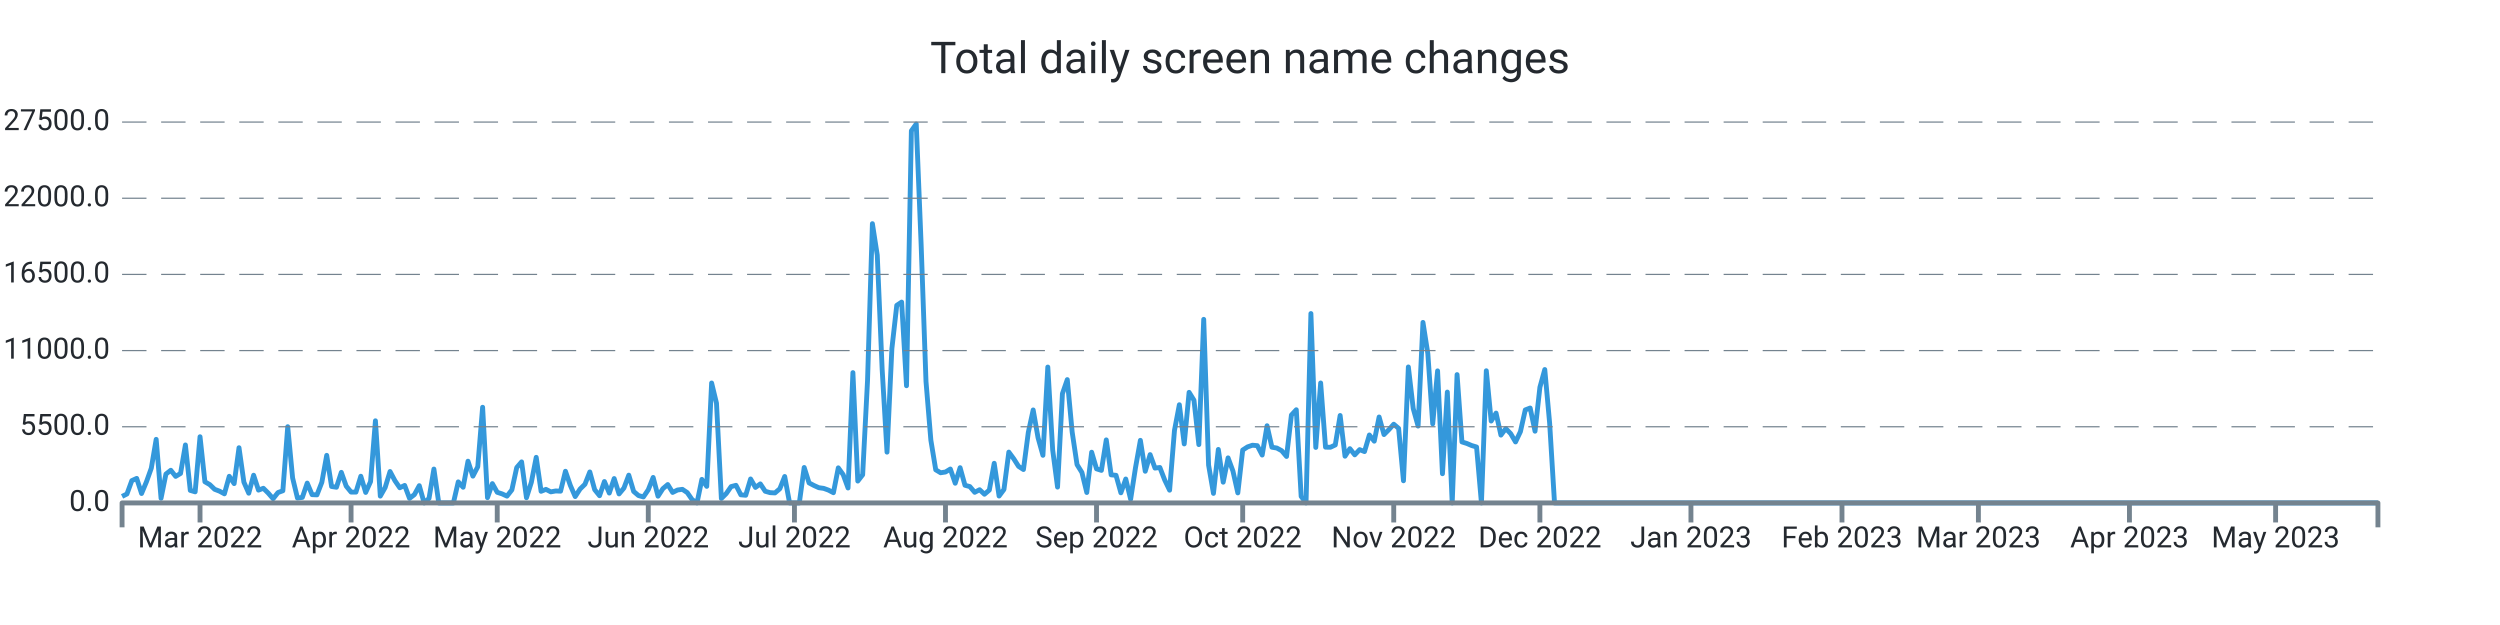
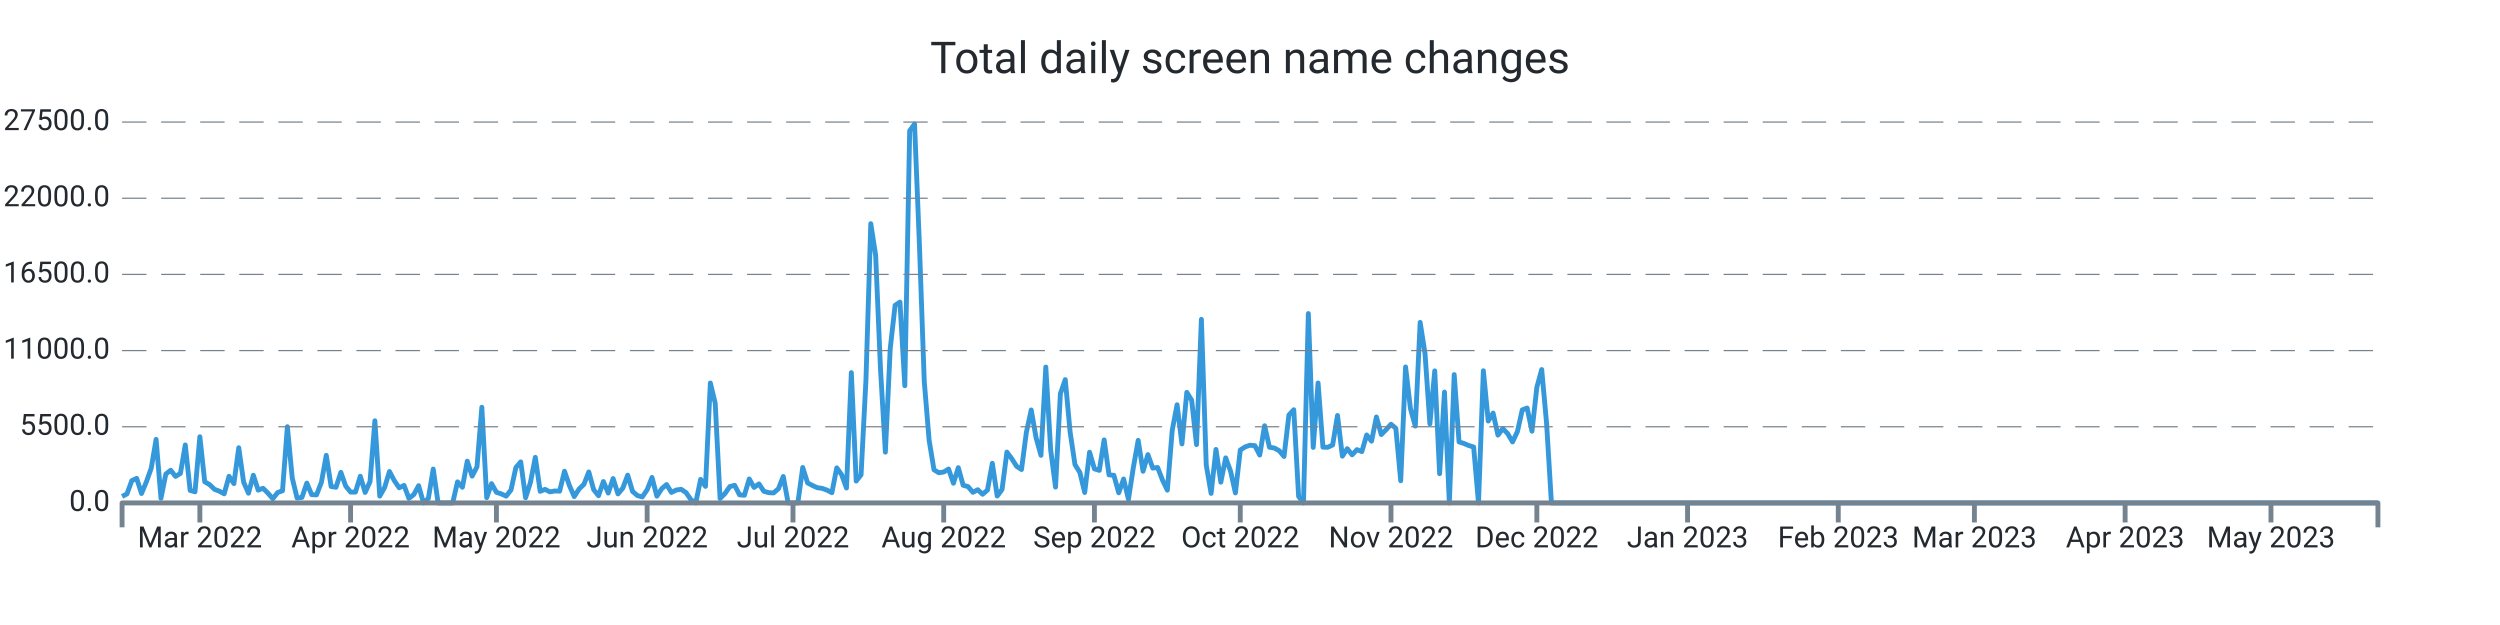
<svg xmlns="http://www.w3.org/2000/svg" width="1024.0" height="256.0" viewBox="0 0 1024.0 256.0" preserveAspectRatio="xMidYMid meet">
-   <path stroke="#3498db" stroke-linejoin="round" d="M 50.0 203.339 L 50 203.339L 51.996 202.33L 53.991 196.867L 55.987 195.948L 57.983 202.143L 59.978 197.355L 61.974 191.761L 63.97 179.962L 65.965 204.094L 67.961 194.172L 69.957 192.618L 71.952 195.125L 73.948 193.928L 75.944 182.248L 77.94 200.866L 79.935 201.456L 81.931 178.89L 83.927 197.338L 85.922 198.501L 87.918 200.418L 89.914 201.184L 91.909 202.267L 93.905 195.091L 95.901 198.081L 97.896 183.389L 99.892 197.474L 101.888 202.018L 103.883 194.66L 105.879 200.753L 107.875 200.004L 109.87 201.972L 111.866 204.275L 113.862 201.745L 115.857 201.014L 117.853 174.783L 119.849 195.761L 121.844 204.003L 123.84 203.731L 125.836 197.877L 127.832 202.608L 129.827 202.693L 131.823 197.559L 133.819 186.514L 135.814 199.266L 137.81 199.573L 139.806 193.48L 141.801 199.108L 143.797 201.547L 145.793 201.57L 147.788 195.069L 149.784 201.7L 151.78 197.287L 153.775 172.355L 155.771 203.209L 157.767 199.675L 159.762 193.129L 161.758 196.89L 163.754 199.788L 165.749 198.83L 167.745 204.134L 169.741 202.579L 171.737 198.926L 173.732 206L 175.728 204.128L 177.724 192.125L 179.719 206L 181.715 206L 183.711 206L 185.706 206L 187.702 197.372L 189.698 199.578L 191.693 188.902L 193.689 195.029L 195.685 191.206L 197.68 166.813L 199.676 203.839L 201.672 198.092L 203.667 201.643L 205.663 202.296L 207.659 203.22L 209.654 200.668L 211.65 191.512L 213.646 189.186L 215.641 203.867L 217.637 197.565L 219.633 187.325L 221.629 201.235L 223.624 200.446L 225.62 201.462L 227.616 201.099L 229.611 201.178L 231.607 193.026L 233.603 198.807L 235.598 203.391L 237.594 200.305L 239.59 198.359L 241.585 193.31L 243.581 200.566L 245.577 203.039L 247.572 197.23L 249.568 201.955L 251.564 196.016L 253.559 202.307L 255.555 199.913L 257.551 194.621L 259.546 201.292L 261.542 202.988L 263.538 203.544L 265.533 200.605L 267.529 195.562L 269.525 203.243L 271.521 200.157L 273.516 198.467L 275.512 201.7L 277.508 200.707L 279.503 200.429L 281.499 201.768L 283.495 204.644L 285.49 206L 287.486 196.356L 289.482 199.215L 291.477 156.874L 293.473 165.151L 295.469 204.173L 297.464 202.177L 299.46 199.312L 301.456 198.784L 303.451 202.676L 305.447 202.857L 307.443 196.186L 309.438 199.647L 311.434 198.206L 313.43 201.218L 315.425 201.791L 317.421 201.904L 319.417 200.197L 321.413 195.171L 323.408 206L 325.404 206L 327.4 206L 329.395 191.483L 331.391 197.797L 333.387 198.852L 335.382 199.76L 337.378 200.038L 339.374 200.764L 341.369 201.808L 343.365 191.631L 345.361 194.411L 347.356 199.885L 349.352 152.631L 351.348 197.048L 353.343 194.473L 355.339 155.904L 357.335 91.609L 359.33 104.538L 361.326 151.179L 363.322 185.198L 365.317 142.766L 367.313 125.067L 369.309 123.745L 371.305 157.997L 373.3 53.568L 375.296 50.789L 377.292 100.022L 379.287 156.245L 381.283 180.32L 383.279 192.437L 385.274 193.639L 387.27 193.333L 389.266 192.113L 391.261 197.933L 393.257 191.563L 395.253 198.767L 397.248 199.301L 399.244 201.649L 401.24 200.588L 403.235 202.438L 405.231 200.73L 407.227 189.77L 409.222 203.175L 411.218 200.486L 413.214 185.181L 415.21 187.887L 417.205 191.018L 419.201 192.317L 421.197 177.097L 423.192 167.913L 425.188 179.31L 427.184 186.497L 429.179 150.345L 431.175 184.273L 433.171 199.51L 435.166 161.248L 437.162 155.49L 439.158 176.961L 441.153 190.309L 443.149 193.509L 445.145 201.728L 447.14 185.226L 449.136 192.034L 451.132 192.669L 453.127 180.183L 455.123 194.501L 457.119 194.683L 459.114 201.853L 461.11 196.203L 463.106 204.491L 465.102 191.557L 467.097 180.365L 469.093 193.026L 471.089 186.208L 473.084 191.727L 475.08 191.483L 477.076 196.634L 479.071 200.781L 481.067 176.269L 483.063 165.78L 485.058 181.829L 487.054 160.698L 489.05 163.931L 491.045 182.106L 493.041 130.808L 495.037 190.496L 497.032 202.091L 499.028 184.092L 501.024 197.502L 503.019 187.541L 505.015 192.953L 507.011 201.887L 509.006 184.336L 511.002 183.048L 512.998 182.367L 514.994 182.543L 516.989 186.389L 518.985 174.386L 520.981 183.179L 522.976 183.513L 524.972 184.602L 526.968 186.968L 528.963 170.001L 530.959 167.834L 532.955 203.322L 534.95 206L 536.946 128.431L 538.942 183.264L 540.937 156.869L 542.933 183.156L 544.929 183.201L 546.924 182.26L 548.92 170.188L 550.916 186.866L 552.911 183.774L 554.907 186.299L 556.903 184.171L 558.898 184.966L 560.894 178.17L 562.89 180.705L 564.886 170.801L 566.881 177.994L 568.877 175.991L 570.873 173.756L 572.868 175.458L 574.864 196.918L 576.86 150.305L 578.855 167.34L 580.851 174.522L 582.847 132.056L 584.842 144.831L 586.838 173.609L 588.834 151.911L 590.829 194.036L 592.825 160.595L 594.821 206L 596.816 153.437L 598.812 181.012L 600.808 181.641L 602.803 182.492L 604.799 183.088L 606.795 206L 608.79 151.865L 610.786 172.457L 612.782 169.207L 614.778 178.221L 616.773 175.543L 618.769 177.614L 620.765 181.017L 622.76 176.808L 624.756 167.896L 626.752 167.125L 628.747 176.621L 630.743 158.633L 632.739 151.36L 634.734 173.353L 636.73 206L 638.726 206L 640.721 206L 642.717 206L 644.713 206L 646.708 206L 648.704 206L 650.7 206L 652.695 206L 654.691 206L 656.687 206L 658.683 206L 660.678 206L 662.674 206L 664.67 206L 666.665 206L 668.661 206L 670.657 206L 672.652 206L 674.648 206L 676.644 206L 678.639 206L 680.635 206L 682.631 206L 684.626 206L 686.622 206L 688.618 206L 690.613 206L 692.609 206L 694.605 206L 696.6 206L 698.596 206L 700.592 206L 702.587 206L 704.583 206L 706.579 206L 708.575 206L 710.57 206L 712.566 206L 714.562 206L 716.557 206L 718.553 206L 720.549 206L 722.544 206L 724.54 206L 726.536 206L 728.531 206L 730.527 206L 732.523 206L 734.518 206L 736.514 206L 738.51 206L 740.505 206L 742.501 206L 744.497 206L 746.492 206L 748.488 206L 750.484 206L 752.479 206L 754.475 206L 756.471 206L 758.467 206L 760.462 206L 762.458 206L 764.454 206L 766.449 206L 768.445 206L 770.441 206L 772.436 206L 774.432 206L 776.428 206L 778.423 206L 780.419 206L 782.415 206L 784.41 206L 786.406 206L 788.402 206L 790.397 206L 792.393 206L 794.389 206L 796.384 206L 798.38 206L 800.376 206L 802.371 206L 804.367 206L 806.363 206L 808.359 206L 810.354 206L 812.35 206L 814.346 206L 816.341 206L 818.337 206L 820.333 206L 822.328 206L 824.324 206L 826.32 206L 828.315 206L 830.311 206L 832.307 206L 834.302 206L 836.298 206L 838.294 206L 840.289 206L 842.285 206L 844.281 206L 846.276 206L 848.272 206L 850.268 206L 852.263 206L 854.259 206L 856.255 206L 858.251 206L 860.246 206L 862.242 206L 864.238 206L 866.233 206L 868.229 206L 870.225 206L 872.22 206L 874.216 206L 876.212 206L 878.207 206L 880.203 206L 882.199 206L 884.194 206L 886.19 206L 888.186 206L 890.181 206L 892.177 206L 894.173 206L 896.168 206L 898.164 206L 900.16 206L 902.156 206L 904.151 206L 906.147 206L 908.143 206L 910.138 206L 912.134 206L 914.13 206L 916.125 206L 918.121 206L 920.117 206L 922.112 206L 924.108 206L 926.104 206L 928.099 206L 930.095 206L 932.091 206L 934.086 206L 936.082 206L 938.078 206L 940.073 206L 942.069 206L 944.065 206L 946.06 206L 948.056 206L 950.052 206L 952.048 206L 954.043 206L 956.039 206L 958.035 206L 960.03 206L 962.026 206L 964.022 206L 966.017 206L 968.013 206L 970.009 206L 972.004 206L 974 206" stroke-width="2.0" fill="none" />
+   <path stroke="#3498db" stroke-linejoin="round" d="M 50.0 203.339 L 50 203.339L 51.991 202.33L 53.983 196.867L 55.974 195.948L 57.966 202.143L 59.957 197.355L 61.948 191.761L 63.94 179.962L 65.931 204.094L 67.922 194.172L 69.914 192.618L 71.905 195.125L 73.897 193.928L 75.888 182.248L 77.879 200.866L 79.871 201.456L 81.862 178.89L 83.853 197.338L 85.845 198.501L 87.836 200.418L 89.828 201.184L 91.819 202.267L 93.81 195.091L 95.802 198.081L 97.793 183.389L 99.784 197.474L 101.776 202.018L 103.767 194.66L 105.759 200.753L 107.75 200.004L 109.741 201.972L 111.733 204.275L 113.724 201.745L 115.716 201.014L 117.707 174.783L 119.698 195.761L 121.69 204.003L 123.681 203.731L 125.672 197.877L 127.664 202.608L 129.655 202.693L 131.647 197.559L 133.638 186.514L 135.629 199.266L 137.621 199.573L 139.612 193.48L 141.603 199.108L 143.595 201.547L 145.586 201.57L 147.578 195.069L 149.569 201.7L 151.56 197.287L 153.552 172.355L 155.543 203.209L 157.534 199.675L 159.526 193.129L 161.517 196.89L 163.509 199.788L 165.5 198.83L 167.491 204.134L 169.483 202.579L 171.474 198.926L 173.466 206L 175.457 204.128L 177.448 192.125L 179.44 206L 181.431 206L 183.422 206L 185.414 206L 187.405 197.372L 189.397 199.578L 191.388 188.902L 193.379 195.029L 195.371 191.206L 197.362 166.813L 199.353 203.839L 201.345 198.092L 203.336 201.643L 205.328 202.296L 207.319 203.22L 209.31 200.668L 211.302 191.512L 213.293 189.186L 215.284 203.867L 217.276 197.565L 219.267 187.325L 221.259 201.235L 223.25 200.446L 225.241 201.462L 227.233 201.099L 229.224 201.178L 231.216 193.026L 233.207 198.807L 235.198 203.391L 237.19 200.305L 239.181 198.359L 241.172 193.31L 243.164 200.566L 245.155 203.039L 247.147 197.23L 249.138 201.955L 251.129 196.016L 253.121 202.307L 255.112 199.913L 257.103 194.621L 259.095 201.292L 261.086 202.988L 263.078 203.544L 265.069 200.605L 267.06 195.562L 269.052 203.243L 271.043 200.157L 273.034 198.467L 275.026 201.7L 277.017 200.707L 279.009 200.429L 281 201.768L 282.991 204.644L 284.983 206L 286.974 196.356L 288.966 199.215L 290.957 156.874L 292.948 165.151L 294.94 204.173L 296.931 202.177L 298.922 199.312L 300.914 198.784L 302.905 202.676L 304.897 202.857L 306.888 196.186L 308.879 199.647L 310.871 198.206L 312.862 201.218L 314.853 201.791L 316.845 201.904L 318.836 200.197L 320.828 195.171L 322.819 206L 324.81 206L 326.802 206L 328.793 191.483L 330.784 197.797L 332.776 198.852L 334.767 199.76L 336.759 200.038L 338.75 200.764L 340.741 201.808L 342.733 191.631L 344.724 194.411L 346.716 199.885L 348.707 152.631L 350.698 197.048L 352.69 194.473L 354.681 155.904L 356.672 91.609L 358.664 104.538L 360.655 151.179L 362.647 185.198L 364.638 142.766L 366.629 125.067L 368.621 123.745L 370.612 157.997L 372.603 53.568L 374.595 50.789L 376.586 100.022L 378.578 156.245L 380.569 180.32L 382.56 192.437L 384.552 193.639L 386.543 193.333L 388.534 192.113L 390.526 197.933L 392.517 191.563L 394.509 198.767L 396.5 199.301L 398.491 201.649L 400.483 200.588L 402.474 202.438L 404.466 200.73L 406.457 189.77L 408.448 203.175L 410.44 200.486L 412.431 185.181L 414.422 187.887L 416.414 191.018L 418.405 192.317L 420.397 177.097L 422.388 167.913L 424.379 179.31L 426.371 186.497L 428.362 150.345L 430.353 184.273L 432.345 199.51L 434.336 161.248L 436.328 155.49L 438.319 176.961L 440.31 190.309L 442.302 193.509L 444.293 201.728L 446.284 185.226L 448.276 192.034L 450.267 192.669L 452.259 180.183L 454.25 194.501L 456.241 194.683L 458.233 201.853L 460.224 196.203L 462.216 204.491L 464.207 191.557L 466.198 180.365L 468.19 193.026L 470.181 186.208L 472.172 191.727L 474.164 191.483L 476.155 196.634L 478.147 200.781L 480.138 176.269L 482.129 165.78L 484.121 181.829L 486.112 160.698L 488.103 163.931L 490.095 182.106L 492.086 130.808L 494.078 190.496L 496.069 202.091L 498.06 184.092L 500.052 197.502L 502.043 187.541L 504.034 192.953L 506.026 201.887L 508.017 184.336L 510.009 183.048L 512 182.367L 513.991 182.543L 515.983 186.389L 517.974 174.386L 519.966 183.179L 521.957 183.513L 523.948 184.602L 525.94 186.968L 527.931 170.001L 529.922 167.834L 531.914 203.322L 533.905 206L 535.897 128.431L 537.888 183.264L 539.879 156.869L 541.871 183.156L 543.862 183.201L 545.853 182.26L 547.845 170.188L 549.836 186.866L 551.828 183.774L 553.819 186.299L 555.81 184.171L 557.802 184.966L 559.793 178.17L 561.784 180.705L 563.776 170.801L 565.767 177.994L 567.759 175.991L 569.75 173.756L 571.741 175.458L 573.733 196.918L 575.724 150.305L 577.716 167.34L 579.707 174.522L 581.698 132.056L 583.69 144.831L 585.681 173.609L 587.672 151.911L 589.664 194.036L 591.655 160.595L 593.647 206L 595.638 153.437L 597.629 181.012L 599.621 181.641L 601.612 182.492L 603.603 183.088L 605.595 206L 607.586 151.865L 609.578 172.457L 611.569 169.207L 613.56 178.221L 615.552 175.543L 617.543 177.614L 619.534 181.017L 621.526 176.808L 623.517 167.896L 625.509 167.125L 627.5 176.621L 629.491 158.633L 631.483 151.36L 633.474 173.353L 635.466 206L 637.457 206L 639.448 206L 641.44 206L 643.431 206L 645.422 206L 647.414 206L 649.405 206L 651.397 206L 653.388 206L 655.379 206L 657.371 206L 659.362 206L 661.353 206L 663.345 206L 665.336 206L 667.328 206L 669.319 206L 671.31 206L 673.302 206L 675.293 206L 677.284 206L 679.276 206L 681.267 206L 683.259 206L 685.25 206L 687.241 206L 689.233 206L 691.224 206L 693.216 206L 695.207 206L 697.198 206L 699.19 206L 701.181 206L 703.172 206L 705.164 206L 707.155 206L 709.147 206L 711.138 206L 713.129 206L 715.121 206L 717.112 206L 719.103 206L 721.095 206L 723.086 206L 725.078 206L 727.069 206L 729.06 206L 731.052 206L 733.043 206L 735.034 206L 737.026 206L 739.017 206L 741.009 206L 743 206L 744.991 206L 746.983 206L 748.974 206L 750.966 206L 752.957 206L 754.948 206L 756.94 206L 758.931 206L 760.922 206L 762.914 206L 764.905 206L 766.897 206L 768.888 206L 770.879 206L 772.871 206L 774.862 206L 776.853 206L 778.845 206L 780.836 206L 782.828 206L 784.819 206L 786.81 206L 788.802 206L 790.793 206L 792.784 206L 794.776 206L 796.767 206L 798.759 206L 800.75 206L 802.741 206L 804.733 206L 806.724 206L 808.716 206L 810.707 206L 812.698 206L 814.69 206L 816.681 206L 818.672 206L 820.664 206L 822.655 206L 824.647 206L 826.638 206L 828.629 206L 830.621 206L 832.612 206L 834.603 206L 836.595 206L 838.586 206L 840.578 206L 842.569 206L 844.56 206L 846.552 206L 848.543 206L 850.534 206L 852.526 206L 854.517 206L 856.509 206L 858.5 206L 860.491 206L 862.483 206L 864.474 206L 866.466 206L 868.457 206L 870.448 206L 872.44 206L 874.431 206L 876.422 206L 878.414 206L 880.405 206L 882.397 206L 884.388 206L 886.379 206L 888.371 206L 890.362 206L 892.353 206L 894.345 206L 896.336 206L 898.328 206L 900.319 206L 902.31 206L 904.302 206L 906.293 206L 908.284 206L 910.276 206L 912.267 206L 914.259 206L 916.25 206L 918.241 206L 920.233 206L 922.224 206L 924.216 206L 926.207 206L 928.198 206L 930.19 206L 932.181 206L 934.172 206L 936.164 206L 938.155 206L 940.147 206L 942.138 206L 944.129 206L 946.121 206L 948.112 206L 950.103 206L 952.095 206L 954.086 206L 956.078 206L 958.069 206L 960.06 206L 962.052 206L 964.043 206L 966.034 206L 968.026 206L 970.017 206L 972.009 206L 974 206" stroke-width="2.0" fill="none" />
  <text x="45.0" font-family="-apple-system, system-ui, BlinkMacSystemFont, Roboto" y="50.0" dominant-baseline="middle" text-anchor="end" font-size="12" fill="#24292f">27500.0</text>
  <path stroke="#74838f" stroke-dasharray="10 6" stroke-width="0.5" d="M 50.0 50.0 L 974.0 50.0" />
  <text x="45.0" font-family="-apple-system, system-ui, BlinkMacSystemFont, Roboto" y="81.2" dominant-baseline="middle" text-anchor="end" font-size="12" fill="#24292f">22000.0</text>
  <path stroke="#74838f" stroke-dasharray="10 6" stroke-width="0.5" d="M 50.0 81.2 L 974.0 81.2" />
  <text x="45.0" font-family="-apple-system, system-ui, BlinkMacSystemFont, Roboto" y="112.4" dominant-baseline="middle" text-anchor="end" font-size="12" fill="#24292f">16500.0</text>
  <path stroke="#74838f" stroke-dasharray="10 6" stroke-width="0.5" d="M 50.0 112.4 L 974.0 112.4" />
  <text x="45.0" font-family="-apple-system, system-ui, BlinkMacSystemFont, Roboto" y="143.6" dominant-baseline="middle" text-anchor="end" font-size="12" fill="#24292f">11000.0</text>
  <path stroke="#74838f" stroke-dasharray="10 6" stroke-width="0.5" d="M 50.0 143.6 L 974.0 143.6" />
  <text x="45.0" font-family="-apple-system, system-ui, BlinkMacSystemFont, Roboto" y="174.8" dominant-baseline="middle" text-anchor="end" font-size="12" fill="#24292f">5500.0</text>
  <path stroke="#74838f" stroke-dasharray="10 6" stroke-width="0.5" d="M 50.0 174.8 L 974.0 174.8" />
  <text x="45.0" font-family="-apple-system, system-ui, BlinkMacSystemFont, Roboto" y="206.0" dominant-baseline="middle" text-anchor="end" font-size="12" fill="#24292f">0.0</text>
-   <path stroke="#74838f" stroke-width="2.0" d="M 81.931 206.0 L 81.931 214.0" />
-   <text x="81.931" font-family="-apple-system, system-ui, BlinkMacSystemFont, Roboto" y="216.0" dominant-baseline="hanging" text-anchor="middle" font-size="12" fill="#24292f">Mar 2022</text>
-   <path stroke="#74838f" stroke-width="2.0" d="M 143.797 206.0 L 143.797 214.0" />
-   <text x="143.797" font-family="-apple-system, system-ui, BlinkMacSystemFont, Roboto" y="216.0" dominant-baseline="hanging" text-anchor="middle" font-size="12" fill="#24292f">Apr 2022</text>
-   <path stroke="#74838f" stroke-width="2.0" d="M 203.667 206.0 L 203.667 214.0" />
-   <text x="203.667" font-family="-apple-system, system-ui, BlinkMacSystemFont, Roboto" y="216.0" dominant-baseline="hanging" text-anchor="middle" font-size="12" fill="#24292f">May 2022</text>
-   <path stroke="#74838f" stroke-width="2.0" d="M 265.533 206.0 L 265.533 214.0" />
-   <text x="265.533" font-family="-apple-system, system-ui, BlinkMacSystemFont, Roboto" y="216.0" dominant-baseline="hanging" text-anchor="middle" font-size="12" fill="#24292f">Jun 2022</text>
-   <path stroke="#74838f" stroke-width="2.0" d="M 325.404 206.0 L 325.404 214.0" />
-   <text x="325.404" font-family="-apple-system, system-ui, BlinkMacSystemFont, Roboto" y="216.0" dominant-baseline="hanging" text-anchor="middle" font-size="12" fill="#24292f">Jul 2022</text>
-   <path stroke="#74838f" stroke-width="2.0" d="M 387.27 206.0 L 387.27 214.0" />
-   <text x="387.27" font-family="-apple-system, system-ui, BlinkMacSystemFont, Roboto" y="216.0" dominant-baseline="hanging" text-anchor="middle" font-size="12" fill="#24292f">Aug 2022</text>
-   <path stroke="#74838f" stroke-width="2.0" d="M 449.136 206.0 L 449.136 214.0" />
-   <text x="449.136" font-family="-apple-system, system-ui, BlinkMacSystemFont, Roboto" y="216.0" dominant-baseline="hanging" text-anchor="middle" font-size="12" fill="#24292f">Sep 2022</text>
-   <path stroke="#74838f" stroke-width="2.0" d="M 509.006 206.0 L 509.006 214.0" />
-   <text x="509.006" font-family="-apple-system, system-ui, BlinkMacSystemFont, Roboto" y="216.0" dominant-baseline="hanging" text-anchor="middle" font-size="12" fill="#24292f">Oct 2022</text>
-   <path stroke="#74838f" stroke-width="2.0" d="M 570.873 206.0 L 570.873 214.0" />
-   <text x="570.873" font-family="-apple-system, system-ui, BlinkMacSystemFont, Roboto" y="216.0" dominant-baseline="hanging" text-anchor="middle" font-size="12" fill="#24292f">Nov 2022</text>
-   <path stroke="#74838f" stroke-width="2.0" d="M 630.743 206.0 L 630.743 214.0" />
-   <text x="630.743" font-family="-apple-system, system-ui, BlinkMacSystemFont, Roboto" y="216.0" dominant-baseline="hanging" text-anchor="middle" font-size="12" fill="#24292f">Dec 2022</text>
-   <path stroke="#74838f" stroke-width="2.0" d="M 692.609 206.0 L 692.609 214.0" />
-   <text x="692.609" font-family="-apple-system, system-ui, BlinkMacSystemFont, Roboto" y="216.0" dominant-baseline="hanging" text-anchor="middle" font-size="12" fill="#24292f">Jan 2023</text>
-   <path stroke="#74838f" stroke-width="2.0" d="M 754.475 206.0 L 754.475 214.0" />
-   <text x="754.475" font-family="-apple-system, system-ui, BlinkMacSystemFont, Roboto" y="216.0" dominant-baseline="hanging" text-anchor="middle" font-size="12" fill="#24292f">Feb 2023</text>
-   <path stroke="#74838f" stroke-width="2.0" d="M 810.354 206.0 L 810.354 214.0" />
-   <text x="810.354" font-family="-apple-system, system-ui, BlinkMacSystemFont, Roboto" y="216.0" dominant-baseline="hanging" text-anchor="middle" font-size="12" fill="#24292f">Mar 2023</text>
-   <path stroke="#74838f" stroke-width="2.0" d="M 872.22 206.0 L 872.22 214.0" />
-   <text x="872.22" font-family="-apple-system, system-ui, BlinkMacSystemFont, Roboto" y="216.0" dominant-baseline="hanging" text-anchor="middle" font-size="12" fill="#24292f">Apr 2023</text>
-   <path stroke="#74838f" stroke-width="2.0" d="M 932.091 206.0 L 932.091 214.0" />
-   <text x="932.091" font-family="-apple-system, system-ui, BlinkMacSystemFont, Roboto" y="216.0" dominant-baseline="hanging" text-anchor="middle" font-size="12" fill="#24292f">May 2023</text>
+   <path stroke="#74838f" stroke-width="2.0" d="M 81.862 206.0 L 81.862 214.0" />
+   <text x="81.862" font-family="-apple-system, system-ui, BlinkMacSystemFont, Roboto" y="216.0" dominant-baseline="hanging" text-anchor="middle" font-size="12" fill="#24292f">Mar 2022</text>
+   <path stroke="#74838f" stroke-width="2.0" d="M 143.595 206.0 L 143.595 214.0" />
+   <text x="143.595" font-family="-apple-system, system-ui, BlinkMacSystemFont, Roboto" y="216.0" dominant-baseline="hanging" text-anchor="middle" font-size="12" fill="#24292f">Apr 2022</text>
+   <path stroke="#74838f" stroke-width="2.0" d="M 203.336 206.0 L 203.336 214.0" />
+   <text x="203.336" font-family="-apple-system, system-ui, BlinkMacSystemFont, Roboto" y="216.0" dominant-baseline="hanging" text-anchor="middle" font-size="12" fill="#24292f">May 2022</text>
+   <path stroke="#74838f" stroke-width="2.0" d="M 265.069 206.0 L 265.069 214.0" />
+   <text x="265.069" font-family="-apple-system, system-ui, BlinkMacSystemFont, Roboto" y="216.0" dominant-baseline="hanging" text-anchor="middle" font-size="12" fill="#24292f">Jun 2022</text>
+   <path stroke="#74838f" stroke-width="2.0" d="M 324.81 206.0 L 324.81 214.0" />
+   <text x="324.81" font-family="-apple-system, system-ui, BlinkMacSystemFont, Roboto" y="216.0" dominant-baseline="hanging" text-anchor="middle" font-size="12" fill="#24292f">Jul 2022</text>
+   <path stroke="#74838f" stroke-width="2.0" d="M 386.543 206.0 L 386.543 214.0" />
+   <text x="386.543" font-family="-apple-system, system-ui, BlinkMacSystemFont, Roboto" y="216.0" dominant-baseline="hanging" text-anchor="middle" font-size="12" fill="#24292f">Aug 2022</text>
+   <path stroke="#74838f" stroke-width="2.0" d="M 448.276 206.0 L 448.276 214.0" />
+   <text x="448.276" font-family="-apple-system, system-ui, BlinkMacSystemFont, Roboto" y="216.0" dominant-baseline="hanging" text-anchor="middle" font-size="12" fill="#24292f">Sep 2022</text>
+   <path stroke="#74838f" stroke-width="2.0" d="M 508.017 206.0 L 508.017 214.0" />
+   <text x="508.017" font-family="-apple-system, system-ui, BlinkMacSystemFont, Roboto" y="216.0" dominant-baseline="hanging" text-anchor="middle" font-size="12" fill="#24292f">Oct 2022</text>
+   <path stroke="#74838f" stroke-width="2.0" d="M 569.75 206.0 L 569.75 214.0" />
+   <text x="569.75" font-family="-apple-system, system-ui, BlinkMacSystemFont, Roboto" y="216.0" dominant-baseline="hanging" text-anchor="middle" font-size="12" fill="#24292f">Nov 2022</text>
+   <path stroke="#74838f" stroke-width="2.0" d="M 629.491 206.0 L 629.491 214.0" />
+   <text x="629.491" font-family="-apple-system, system-ui, BlinkMacSystemFont, Roboto" y="216.0" dominant-baseline="hanging" text-anchor="middle" font-size="12" fill="#24292f">Dec 2022</text>
+   <path stroke="#74838f" stroke-width="2.0" d="M 691.224 206.0 L 691.224 214.0" />
+   <text x="691.224" font-family="-apple-system, system-ui, BlinkMacSystemFont, Roboto" y="216.0" dominant-baseline="hanging" text-anchor="middle" font-size="12" fill="#24292f">Jan 2023</text>
+   <path stroke="#74838f" stroke-width="2.0" d="M 752.957 206.0 L 752.957 214.0" />
+   <text x="752.957" font-family="-apple-system, system-ui, BlinkMacSystemFont, Roboto" y="216.0" dominant-baseline="hanging" text-anchor="middle" font-size="12" fill="#24292f">Feb 2023</text>
+   <path stroke="#74838f" stroke-width="2.0" d="M 808.716 206.0 L 808.716 214.0" />
+   <text x="808.716" font-family="-apple-system, system-ui, BlinkMacSystemFont, Roboto" y="216.0" dominant-baseline="hanging" text-anchor="middle" font-size="12" fill="#24292f">Mar 2023</text>
+   <path stroke="#74838f" stroke-width="2.0" d="M 870.448 206.0 L 870.448 214.0" />
+   <text x="870.448" font-family="-apple-system, system-ui, BlinkMacSystemFont, Roboto" y="216.0" dominant-baseline="hanging" text-anchor="middle" font-size="12" fill="#24292f">Apr 2023</text>
+   <path stroke="#74838f" stroke-width="2.0" d="M 930.19 206.0 L 930.19 214.0" />
+   <text x="930.19" font-family="-apple-system, system-ui, BlinkMacSystemFont, Roboto" y="216.0" dominant-baseline="hanging" text-anchor="middle" font-size="12" fill="#24292f">May 2023</text>
  <path stroke="#74838f" stroke-linejoin="round" stroke-width="2.0" d="M 50.0 216.0 L 50.0 206.0 L 974.0 206.0 L 974.0 216.0" fill="none" />
  <text x="512.0" y="25.0" font-family="-apple-system, system-ui, BlinkMacSystemFont, Roboto" dominant-baseline="middle" text-anchor="middle" font-size="18" fill="#24292f">Total daily screen name changes</text>
</svg>
